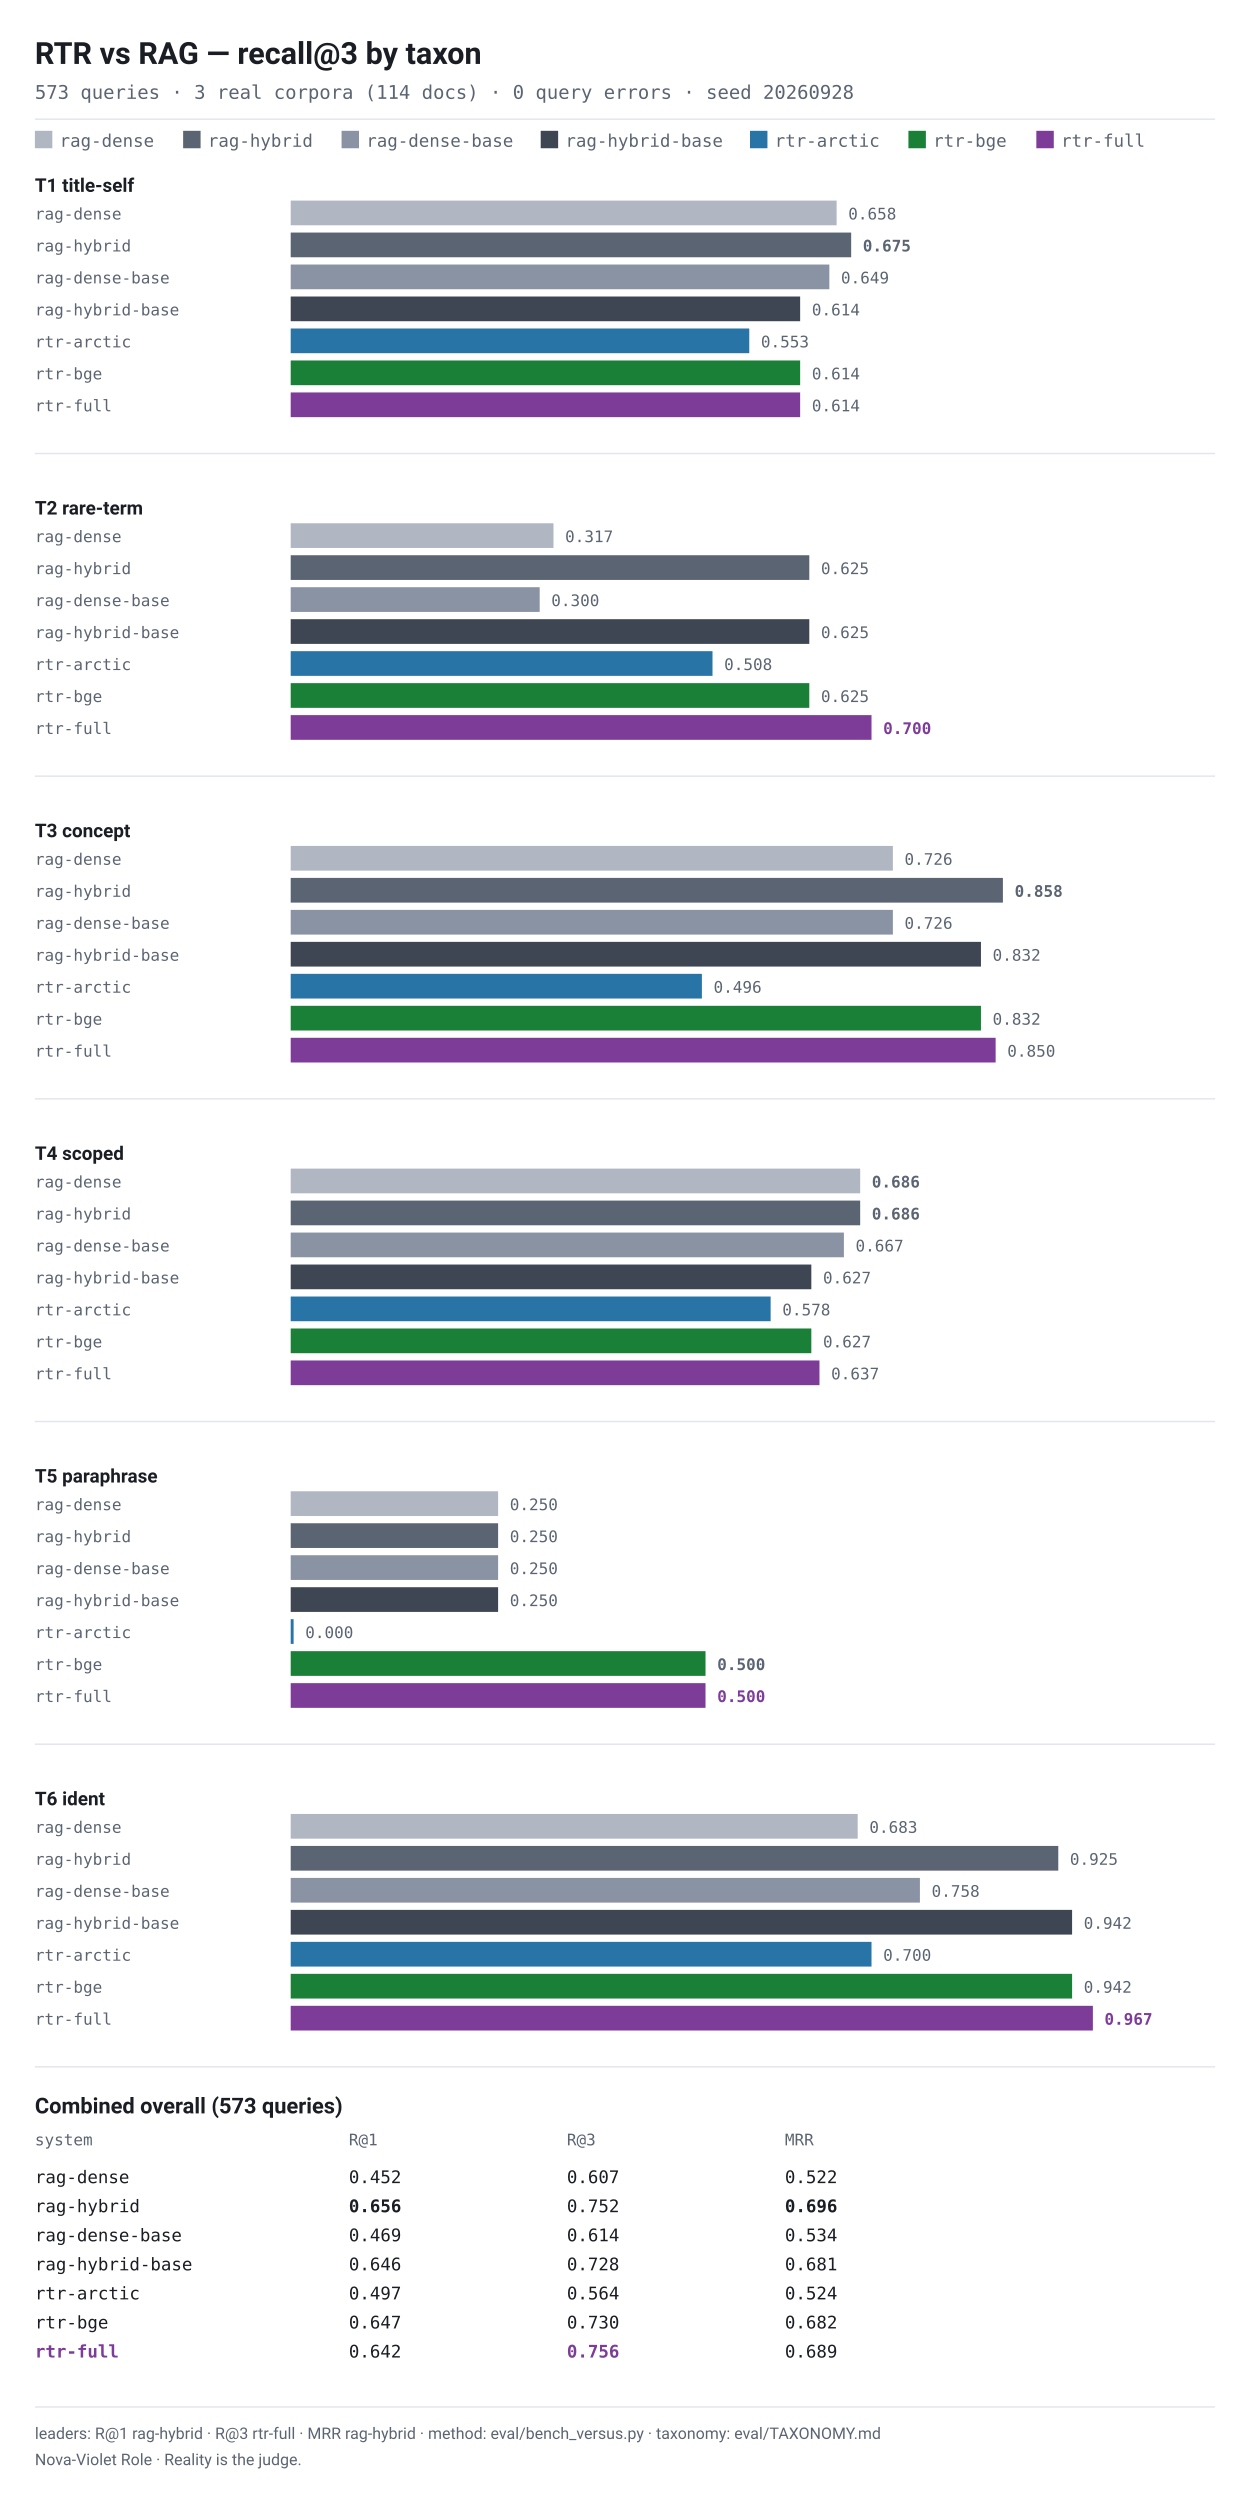
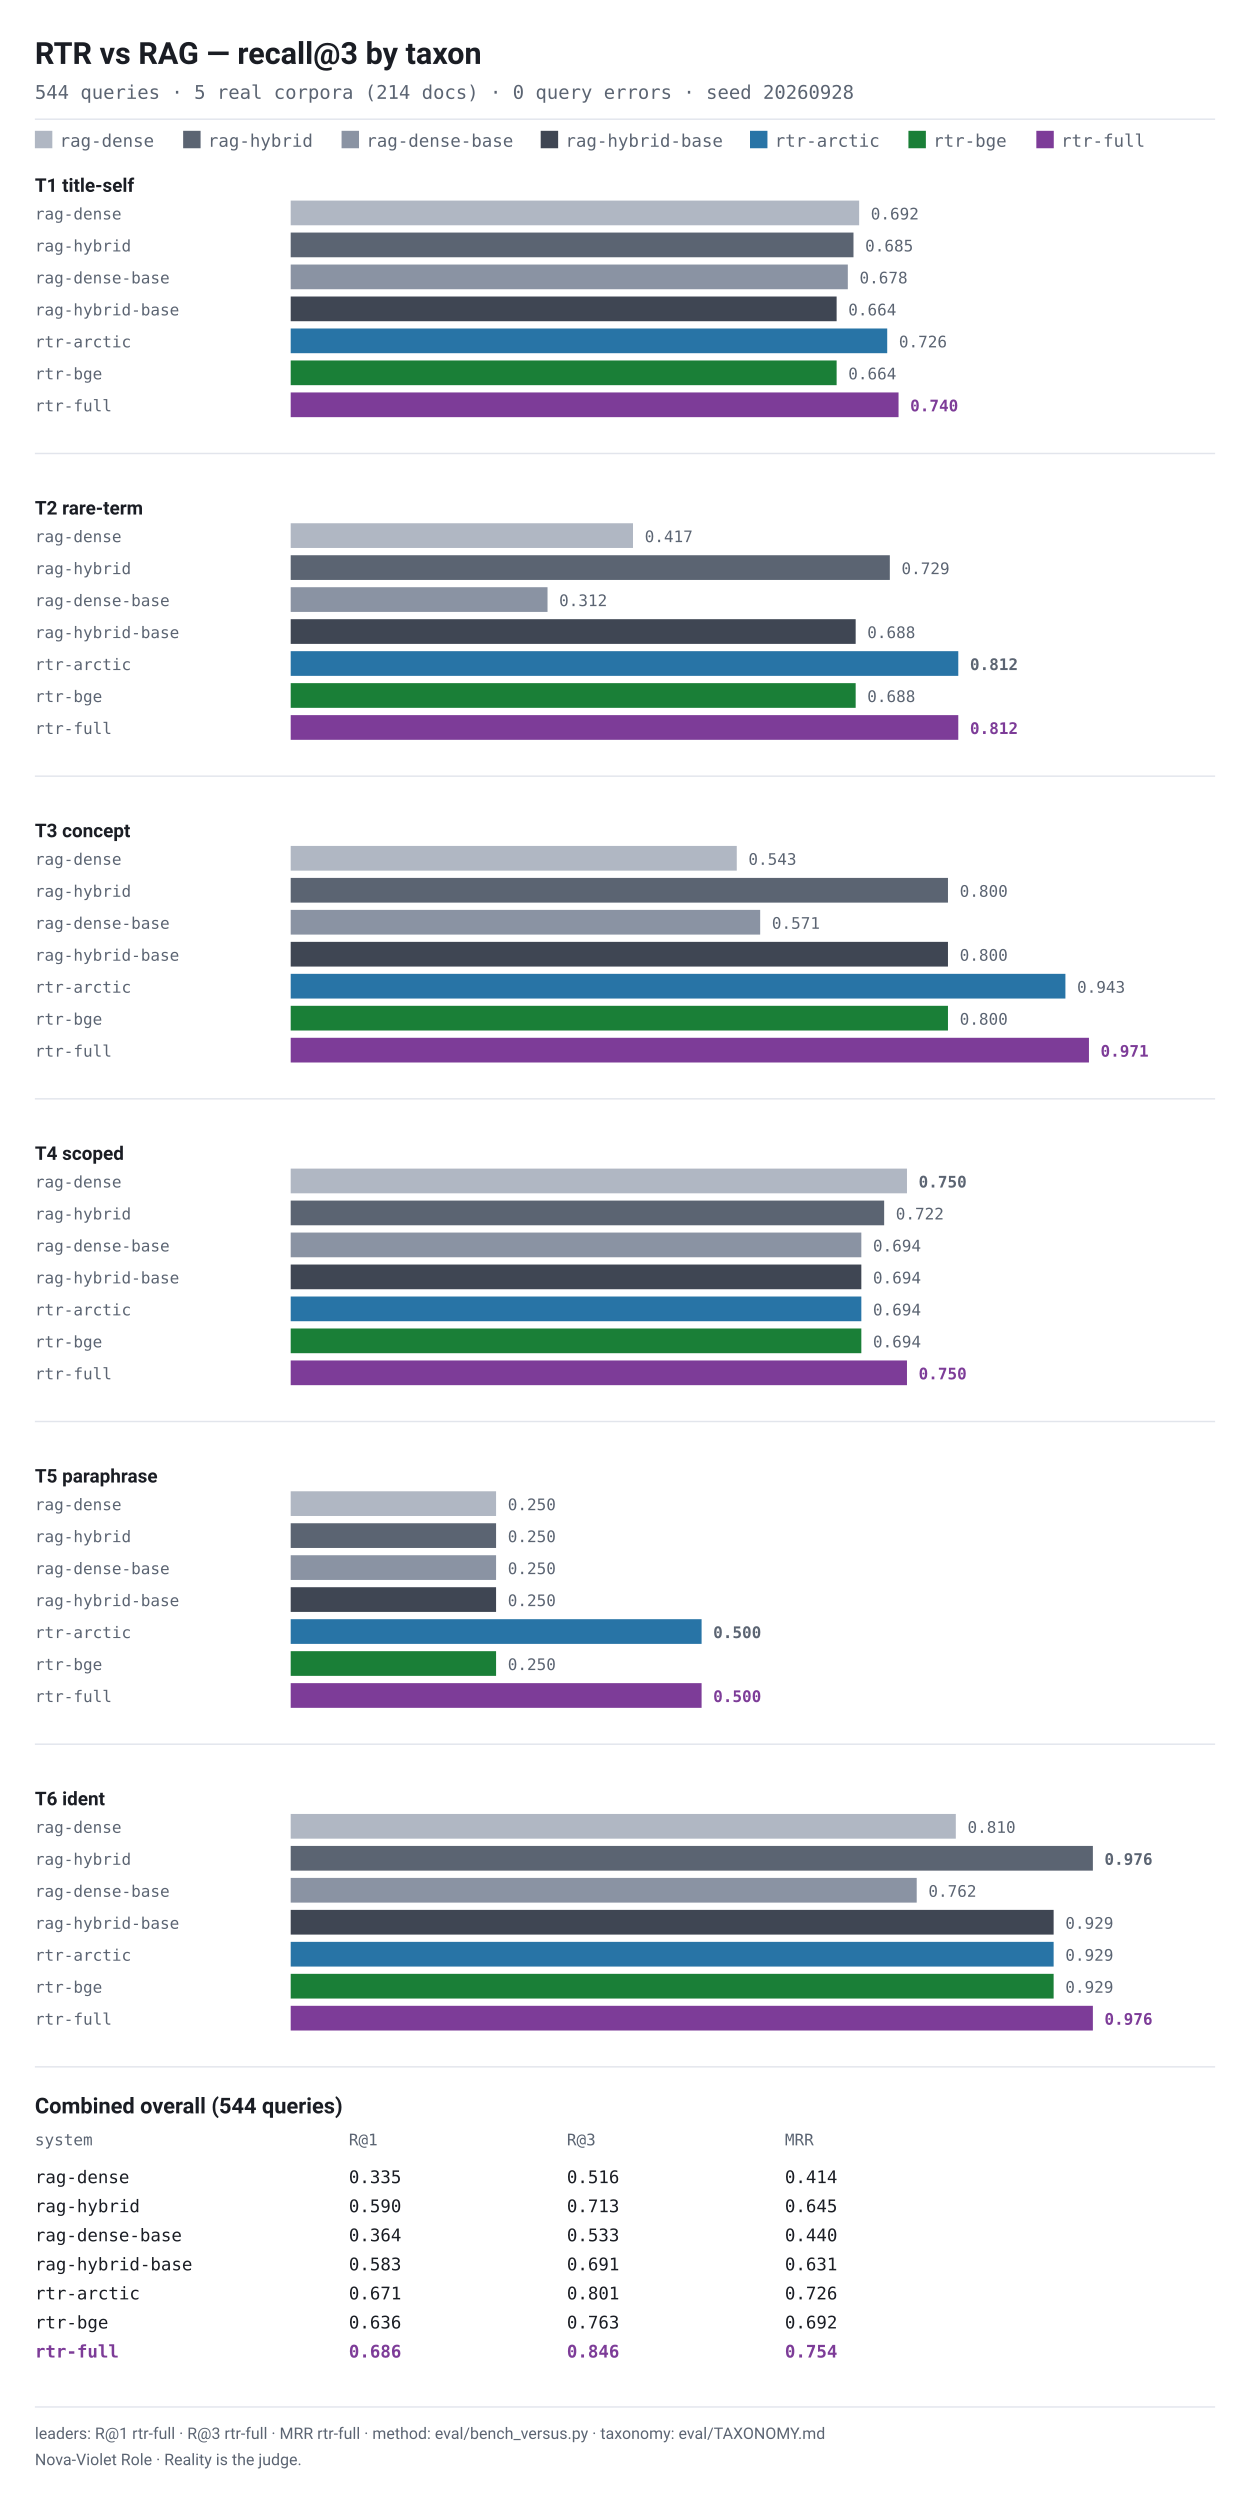
<svg xmlns="http://www.w3.org/2000/svg" width="860" height="1720" viewBox="0 0 860 1720" font-family="-apple-system,BlinkMacSystemFont,Segoe UI,Roboto,Helvetica,Arial,sans-serif">
  <rect width="860" height="1720" fill="#ffffff" />
  <text x="24" y="44" font-family="-apple-system,BlinkMacSystemFont,Segoe UI,Roboto,Helvetica,Arial,sans-serif" font-size="21" fill="#1a1d24" text-anchor="start" font-weight="bold">RTR vs RAG — recall@3 by taxon</text>
-   <text x="24" y="68" font-family="ui-monospace,SFMono-Regular,Menlo,Consolas,monospace" font-size="13" fill="#5b6472" text-anchor="start">573 queries · 3 real corpora (114 docs) · 0 query errors · seed 20260928</text>
+   <text x="24" y="68" font-family="ui-monospace,SFMono-Regular,Menlo,Consolas,monospace" font-size="13" fill="#5b6472" text-anchor="start">544 queries · 5 real corpora (214 docs) · 0 query errors · seed 20260928</text>
  <line x1="24" y1="82" x2="836" y2="82" stroke="#e2e5ec" />
  <rect x="24" y="90" width="12" height="12" fill="#b0b7c3" />
  <text x="41" y="101" font-family="ui-monospace,SFMono-Regular,Menlo,Consolas,monospace" font-size="12" fill="#5b6472" text-anchor="start">rag-dense</text>
  <rect x="126" y="90" width="12" height="12" fill="#5b6472" />
  <text x="143" y="101" font-family="ui-monospace,SFMono-Regular,Menlo,Consolas,monospace" font-size="12" fill="#5b6472" text-anchor="start">rag-hybrid</text>
  <rect x="235" y="90" width="12" height="12" fill="#8a93a3" />
  <text x="252" y="101" font-family="ui-monospace,SFMono-Regular,Menlo,Consolas,monospace" font-size="12" fill="#5b6472" text-anchor="start">rag-dense-base</text>
  <rect x="372" y="90" width="12" height="12" fill="#3f4653" />
  <text x="389" y="101" font-family="ui-monospace,SFMono-Regular,Menlo,Consolas,monospace" font-size="12" fill="#5b6472" text-anchor="start">rag-hybrid-base</text>
  <rect x="516" y="90" width="12" height="12" fill="#2874a6" />
  <text x="533" y="101" font-family="ui-monospace,SFMono-Regular,Menlo,Consolas,monospace" font-size="12" fill="#5b6472" text-anchor="start">rtr-arctic</text>
  <rect x="625" y="90" width="12" height="12" fill="#1a7f37" />
  <text x="642" y="101" font-family="ui-monospace,SFMono-Regular,Menlo,Consolas,monospace" font-size="12" fill="#5b6472" text-anchor="start">rtr-bge</text>
  <rect x="713" y="90" width="12" height="12" fill="#7d3c98" />
  <text x="730" y="101" font-family="ui-monospace,SFMono-Regular,Menlo,Consolas,monospace" font-size="12" fill="#5b6472" text-anchor="start">rtr-full</text>
  <text x="24" y="132" font-family="-apple-system,BlinkMacSystemFont,Segoe UI,Roboto,Helvetica,Arial,sans-serif" font-size="13" fill="#1a1d24" text-anchor="start" font-weight="bold">T1 title-self</text>
-   <rect x="200" y="138" width="375.6" height="17" fill="#b0b7c3" />
+   <rect x="200" y="138" width="391.1" height="17" fill="#b0b7c3" />
  <text x="24" y="151" font-family="ui-monospace,SFMono-Regular,Menlo,Consolas,monospace" font-size="11" fill="#5b6472" text-anchor="start">rag-dense</text>
-   <text x="583.58" y="151" font-family="ui-monospace,SFMono-Regular,Menlo,Consolas,monospace" font-size="11" fill="#5b6472" text-anchor="start">0.658</text>
-   <rect x="200" y="160" width="385.6" height="17" fill="#5b6472" />
+   <text x="599.072" y="151" font-family="ui-monospace,SFMono-Regular,Menlo,Consolas,monospace" font-size="11" fill="#5b6472" text-anchor="start">0.692</text>
+   <rect x="200" y="160" width="387.2" height="17" fill="#5b6472" />
  <text x="24" y="173" font-family="ui-monospace,SFMono-Regular,Menlo,Consolas,monospace" font-size="11" fill="#5b6472" text-anchor="start">rag-hybrid</text>
-   <text x="593.595" y="173" font-family="ui-monospace,SFMono-Regular,Menlo,Consolas,monospace" font-size="11" fill="#5b6472" text-anchor="start" font-weight="bold">0.675</text>
-   <rect x="200" y="182" width="370.6" height="17" fill="#8a93a3" />
+   <text x="595.2" y="173" font-family="ui-monospace,SFMono-Regular,Menlo,Consolas,monospace" font-size="11" fill="#5b6472" text-anchor="start">0.685</text>
+   <rect x="200" y="182" width="383.3" height="17" fill="#8a93a3" />
  <text x="24" y="195" font-family="ui-monospace,SFMono-Regular,Menlo,Consolas,monospace" font-size="11" fill="#5b6472" text-anchor="start">rag-dense-base</text>
-   <text x="578.572" y="195" font-family="ui-monospace,SFMono-Regular,Menlo,Consolas,monospace" font-size="11" fill="#5b6472" text-anchor="start">0.649</text>
-   <rect x="200" y="204" width="350.5" height="17" fill="#3f4653" />
+   <text x="591.328" y="195" font-family="ui-monospace,SFMono-Regular,Menlo,Consolas,monospace" font-size="11" fill="#5b6472" text-anchor="start">0.678</text>
+   <rect x="200" y="204" width="375.6" height="17" fill="#3f4653" />
  <text x="24" y="217" font-family="ui-monospace,SFMono-Regular,Menlo,Consolas,monospace" font-size="11" fill="#5b6472" text-anchor="start">rag-hybrid-base</text>
-   <text x="558.541" y="217" font-family="ui-monospace,SFMono-Regular,Menlo,Consolas,monospace" font-size="11" fill="#5b6472" text-anchor="start">0.614</text>
-   <rect x="200" y="226" width="315.5" height="17" fill="#2874a6" />
+   <text x="583.584" y="217" font-family="ui-monospace,SFMono-Regular,Menlo,Consolas,monospace" font-size="11" fill="#5b6472" text-anchor="start">0.664</text>
+   <rect x="200" y="226" width="410.4" height="17" fill="#2874a6" />
  <text x="24" y="239" font-family="ui-monospace,SFMono-Regular,Menlo,Consolas,monospace" font-size="11" fill="#5b6472" text-anchor="start">rtr-arctic</text>
-   <text x="523.487" y="239" font-family="ui-monospace,SFMono-Regular,Menlo,Consolas,monospace" font-size="11" fill="#5b6472" text-anchor="start">0.553</text>
-   <rect x="200" y="248" width="350.5" height="17" fill="#1a7f37" />
+   <text x="618.432" y="239" font-family="ui-monospace,SFMono-Regular,Menlo,Consolas,monospace" font-size="11" fill="#5b6472" text-anchor="start">0.726</text>
+   <rect x="200" y="248" width="375.6" height="17" fill="#1a7f37" />
  <text x="24" y="261" font-family="ui-monospace,SFMono-Regular,Menlo,Consolas,monospace" font-size="11" fill="#5b6472" text-anchor="start">rtr-bge</text>
-   <text x="558.541" y="261" font-family="ui-monospace,SFMono-Regular,Menlo,Consolas,monospace" font-size="11" fill="#5b6472" text-anchor="start">0.614</text>
-   <rect x="200" y="270" width="350.5" height="17" fill="#7d3c98" />
+   <text x="583.584" y="261" font-family="ui-monospace,SFMono-Regular,Menlo,Consolas,monospace" font-size="11" fill="#5b6472" text-anchor="start">0.664</text>
+   <rect x="200" y="270" width="418.2" height="17" fill="#7d3c98" />
  <text x="24" y="283" font-family="ui-monospace,SFMono-Regular,Menlo,Consolas,monospace" font-size="11" fill="#5b6472" text-anchor="start">rtr-full</text>
-   <text x="558.541" y="283" font-family="ui-monospace,SFMono-Regular,Menlo,Consolas,monospace" font-size="11" fill="#5b6472" text-anchor="start">0.614</text>
+   <text x="626.176" y="283" font-family="ui-monospace,SFMono-Regular,Menlo,Consolas,monospace" font-size="11" fill="#7d3c98" text-anchor="start" font-weight="bold">0.740</text>
  <line x1="24" y1="312" x2="836" y2="312" stroke="#e2e5ec" />
  <text x="24" y="354" font-family="-apple-system,BlinkMacSystemFont,Segoe UI,Roboto,Helvetica,Arial,sans-serif" font-size="13" fill="#1a1d24" text-anchor="start" font-weight="bold">T2 rare-term</text>
-   <rect x="200" y="360" width="180.8" height="17" fill="#b0b7c3" />
+   <rect x="200" y="360" width="235.5" height="17" fill="#b0b7c3" />
  <text x="24" y="373" font-family="ui-monospace,SFMono-Regular,Menlo,Consolas,monospace" font-size="11" fill="#5b6472" text-anchor="start">rag-dense</text>
-   <text x="388.779" y="373" font-family="ui-monospace,SFMono-Regular,Menlo,Consolas,monospace" font-size="11" fill="#5b6472" text-anchor="start">0.317</text>
-   <rect x="200" y="382" width="356.8" height="17" fill="#5b6472" />
+   <text x="443.547" y="373" font-family="ui-monospace,SFMono-Regular,Menlo,Consolas,monospace" font-size="11" fill="#5b6472" text-anchor="start">0.417</text>
+   <rect x="200" y="382" width="412.2" height="17" fill="#5b6472" />
  <text x="24" y="395" font-family="ui-monospace,SFMono-Regular,Menlo,Consolas,monospace" font-size="11" fill="#5b6472" text-anchor="start">rag-hybrid</text>
-   <text x="564.801" y="395" font-family="ui-monospace,SFMono-Regular,Menlo,Consolas,monospace" font-size="11" fill="#5b6472" text-anchor="start">0.625</text>
-   <rect x="200" y="404" width="171.3" height="17" fill="#8a93a3" />
+   <text x="620.206" y="395" font-family="ui-monospace,SFMono-Regular,Menlo,Consolas,monospace" font-size="11" fill="#5b6472" text-anchor="start">0.729</text>
+   <rect x="200" y="404" width="176.7" height="17" fill="#8a93a3" />
  <text x="24" y="417" font-family="ui-monospace,SFMono-Regular,Menlo,Consolas,monospace" font-size="11" fill="#5b6472" text-anchor="start">rag-dense-base</text>
-   <text x="379.264" y="417" font-family="ui-monospace,SFMono-Regular,Menlo,Consolas,monospace" font-size="11" fill="#5b6472" text-anchor="start">0.300</text>
-   <rect x="200" y="426" width="356.8" height="17" fill="#3f4653" />
+   <text x="384.66" y="417" font-family="ui-monospace,SFMono-Regular,Menlo,Consolas,monospace" font-size="11" fill="#5b6472" text-anchor="start">0.312</text>
+   <rect x="200" y="426" width="388.7" height="17" fill="#3f4653" />
  <text x="24" y="439" font-family="ui-monospace,SFMono-Regular,Menlo,Consolas,monospace" font-size="11" fill="#5b6472" text-anchor="start">rag-hybrid-base</text>
-   <text x="564.801" y="439" font-family="ui-monospace,SFMono-Regular,Menlo,Consolas,monospace" font-size="11" fill="#5b6472" text-anchor="start">0.625</text>
-   <rect x="200" y="448" width="290.2" height="17" fill="#2874a6" />
+   <text x="596.652" y="439" font-family="ui-monospace,SFMono-Regular,Menlo,Consolas,monospace" font-size="11" fill="#5b6472" text-anchor="start">0.688</text>
+   <rect x="200" y="448" width="459.3" height="17" fill="#2874a6" />
  <text x="24" y="461" font-family="ui-monospace,SFMono-Regular,Menlo,Consolas,monospace" font-size="11" fill="#5b6472" text-anchor="start">rtr-arctic</text>
-   <text x="498.198" y="461" font-family="ui-monospace,SFMono-Regular,Menlo,Consolas,monospace" font-size="11" fill="#5b6472" text-anchor="start">0.508</text>
-   <rect x="200" y="470" width="356.8" height="17" fill="#1a7f37" />
+   <text x="667.316" y="461" font-family="ui-monospace,SFMono-Regular,Menlo,Consolas,monospace" font-size="11" fill="#5b6472" text-anchor="start" font-weight="bold">0.812</text>
+   <rect x="200" y="470" width="388.7" height="17" fill="#1a7f37" />
  <text x="24" y="483" font-family="ui-monospace,SFMono-Regular,Menlo,Consolas,monospace" font-size="11" fill="#5b6472" text-anchor="start">rtr-bge</text>
-   <text x="564.801" y="483" font-family="ui-monospace,SFMono-Regular,Menlo,Consolas,monospace" font-size="11" fill="#5b6472" text-anchor="start">0.625</text>
-   <rect x="200" y="492" width="399.6" height="17" fill="#7d3c98" />
+   <text x="596.652" y="483" font-family="ui-monospace,SFMono-Regular,Menlo,Consolas,monospace" font-size="11" fill="#5b6472" text-anchor="start">0.688</text>
+   <rect x="200" y="492" width="459.3" height="17" fill="#7d3c98" />
  <text x="24" y="505" font-family="ui-monospace,SFMono-Regular,Menlo,Consolas,monospace" font-size="11" fill="#5b6472" text-anchor="start">rtr-full</text>
-   <text x="607.617" y="505" font-family="ui-monospace,SFMono-Regular,Menlo,Consolas,monospace" font-size="11" fill="#7d3c98" text-anchor="start" font-weight="bold">0.700</text>
+   <text x="667.316" y="505" font-family="ui-monospace,SFMono-Regular,Menlo,Consolas,monospace" font-size="11" fill="#7d3c98" text-anchor="start" font-weight="bold">0.812</text>
  <line x1="24" y1="534" x2="836" y2="534" stroke="#e2e5ec" />
  <text x="24" y="576" font-family="-apple-system,BlinkMacSystemFont,Segoe UI,Roboto,Helvetica,Arial,sans-serif" font-size="13" fill="#1a1d24" text-anchor="start" font-weight="bold">T3 concept</text>
-   <rect x="200" y="582" width="414.3" height="17" fill="#b0b7c3" />
+   <rect x="200" y="582" width="306.9" height="17" fill="#b0b7c3" />
  <text x="24" y="595" font-family="ui-monospace,SFMono-Regular,Menlo,Consolas,monospace" font-size="11" fill="#5b6472" text-anchor="start">rag-dense</text>
-   <text x="622.268" y="595" font-family="ui-monospace,SFMono-Regular,Menlo,Consolas,monospace" font-size="11" fill="#5b6472" text-anchor="start">0.726</text>
-   <rect x="200" y="604" width="490.0" height="17" fill="#5b6472" />
+   <text x="514.883" y="595" font-family="ui-monospace,SFMono-Regular,Menlo,Consolas,monospace" font-size="11" fill="#5b6472" text-anchor="start">0.543</text>
+   <rect x="200" y="604" width="452.2" height="17" fill="#5b6472" />
  <text x="24" y="617" font-family="ui-monospace,SFMono-Regular,Menlo,Consolas,monospace" font-size="11" fill="#5b6472" text-anchor="start">rag-hybrid</text>
-   <text x="698.048" y="617" font-family="ui-monospace,SFMono-Regular,Menlo,Consolas,monospace" font-size="11" fill="#5b6472" text-anchor="start" font-weight="bold">0.858</text>
-   <rect x="200" y="626" width="414.3" height="17" fill="#8a93a3" />
+   <text x="660.249" y="617" font-family="ui-monospace,SFMono-Regular,Menlo,Consolas,monospace" font-size="11" fill="#5b6472" text-anchor="start">0.800</text>
+   <rect x="200" y="626" width="323.0" height="17" fill="#8a93a3" />
  <text x="24" y="639" font-family="ui-monospace,SFMono-Regular,Menlo,Consolas,monospace" font-size="11" fill="#5b6472" text-anchor="start">rag-dense-base</text>
-   <text x="622.268" y="639" font-family="ui-monospace,SFMono-Regular,Menlo,Consolas,monospace" font-size="11" fill="#5b6472" text-anchor="start">0.726</text>
-   <rect x="200" y="648" width="474.9" height="17" fill="#3f4653" />
+   <text x="531.035" y="639" font-family="ui-monospace,SFMono-Regular,Menlo,Consolas,monospace" font-size="11" fill="#5b6472" text-anchor="start">0.571</text>
+   <rect x="200" y="648" width="452.2" height="17" fill="#3f4653" />
  <text x="24" y="661" font-family="ui-monospace,SFMono-Regular,Menlo,Consolas,monospace" font-size="11" fill="#5b6472" text-anchor="start">rag-hybrid-base</text>
-   <text x="682.892" y="661" font-family="ui-monospace,SFMono-Regular,Menlo,Consolas,monospace" font-size="11" fill="#5b6472" text-anchor="start">0.832</text>
-   <rect x="200" y="670" width="282.9" height="17" fill="#2874a6" />
+   <text x="660.249" y="661" font-family="ui-monospace,SFMono-Regular,Menlo,Consolas,monospace" font-size="11" fill="#5b6472" text-anchor="start">0.800</text>
+   <rect x="200" y="670" width="533.0" height="17" fill="#2874a6" />
  <text x="24" y="683" font-family="ui-monospace,SFMono-Regular,Menlo,Consolas,monospace" font-size="11" fill="#5b6472" text-anchor="start">rtr-arctic</text>
-   <text x="490.915" y="683" font-family="ui-monospace,SFMono-Regular,Menlo,Consolas,monospace" font-size="11" fill="#5b6472" text-anchor="start">0.496</text>
-   <rect x="200" y="692" width="474.9" height="17" fill="#1a7f37" />
+   <text x="741.008" y="683" font-family="ui-monospace,SFMono-Regular,Menlo,Consolas,monospace" font-size="11" fill="#5b6472" text-anchor="start">0.943</text>
+   <rect x="200" y="692" width="452.2" height="17" fill="#1a7f37" />
  <text x="24" y="705" font-family="ui-monospace,SFMono-Regular,Menlo,Consolas,monospace" font-size="11" fill="#5b6472" text-anchor="start">rtr-bge</text>
-   <text x="682.892" y="705" font-family="ui-monospace,SFMono-Regular,Menlo,Consolas,monospace" font-size="11" fill="#5b6472" text-anchor="start">0.832</text>
-   <rect x="200" y="714" width="485.0" height="17" fill="#7d3c98" />
+   <text x="660.249" y="705" font-family="ui-monospace,SFMono-Regular,Menlo,Consolas,monospace" font-size="11" fill="#5b6472" text-anchor="start">0.800</text>
+   <rect x="200" y="714" width="549.2" height="17" fill="#7d3c98" />
  <text x="24" y="727" font-family="ui-monospace,SFMono-Regular,Menlo,Consolas,monospace" font-size="11" fill="#5b6472" text-anchor="start">rtr-full</text>
-   <text x="692.996" y="727" font-family="ui-monospace,SFMono-Regular,Menlo,Consolas,monospace" font-size="11" fill="#5b6472" text-anchor="start">0.850</text>
+   <text x="757.16" y="727" font-family="ui-monospace,SFMono-Regular,Menlo,Consolas,monospace" font-size="11" fill="#7d3c98" text-anchor="start" font-weight="bold">0.971</text>
  <line x1="24" y1="756" x2="836" y2="756" stroke="#e2e5ec" />
  <text x="24" y="798" font-family="-apple-system,BlinkMacSystemFont,Segoe UI,Roboto,Helvetica,Arial,sans-serif" font-size="13" fill="#1a1d24" text-anchor="start" font-weight="bold">T4 scoped</text>
-   <rect x="200" y="804" width="391.8" height="17" fill="#b0b7c3" />
+   <rect x="200" y="804" width="424.0" height="17" fill="#b0b7c3" />
  <text x="24" y="817" font-family="ui-monospace,SFMono-Regular,Menlo,Consolas,monospace" font-size="11" fill="#5b6472" text-anchor="start">rag-dense</text>
-   <text x="599.781" y="817" font-family="ui-monospace,SFMono-Regular,Menlo,Consolas,monospace" font-size="11" fill="#5b6472" text-anchor="start" font-weight="bold">0.686</text>
-   <rect x="200" y="826" width="391.8" height="17" fill="#5b6472" />
+   <text x="631.984" y="817" font-family="ui-monospace,SFMono-Regular,Menlo,Consolas,monospace" font-size="11" fill="#5b6472" text-anchor="start" font-weight="bold">0.750</text>
+   <rect x="200" y="826" width="408.3" height="17" fill="#5b6472" />
  <text x="24" y="839" font-family="ui-monospace,SFMono-Regular,Menlo,Consolas,monospace" font-size="11" fill="#5b6472" text-anchor="start">rag-hybrid</text>
-   <text x="599.781" y="839" font-family="ui-monospace,SFMono-Regular,Menlo,Consolas,monospace" font-size="11" fill="#5b6472" text-anchor="start" font-weight="bold">0.686</text>
-   <rect x="200" y="848" width="380.6" height="17" fill="#8a93a3" />
+   <text x="616.281" y="839" font-family="ui-monospace,SFMono-Regular,Menlo,Consolas,monospace" font-size="11" fill="#5b6472" text-anchor="start">0.722</text>
+   <rect x="200" y="848" width="392.6" height="17" fill="#8a93a3" />
  <text x="24" y="861" font-family="ui-monospace,SFMono-Regular,Menlo,Consolas,monospace" font-size="11" fill="#5b6472" text-anchor="start">rag-dense-base</text>
-   <text x="588.587" y="861" font-family="ui-monospace,SFMono-Regular,Menlo,Consolas,monospace" font-size="11" fill="#5b6472" text-anchor="start">0.667</text>
-   <rect x="200" y="870" width="358.2" height="17" fill="#3f4653" />
+   <text x="600.578" y="861" font-family="ui-monospace,SFMono-Regular,Menlo,Consolas,monospace" font-size="11" fill="#5b6472" text-anchor="start">0.694</text>
+   <rect x="200" y="870" width="392.6" height="17" fill="#3f4653" />
  <text x="24" y="883" font-family="ui-monospace,SFMono-Regular,Menlo,Consolas,monospace" font-size="11" fill="#5b6472" text-anchor="start">rag-hybrid-base</text>
-   <text x="566.2" y="883" font-family="ui-monospace,SFMono-Regular,Menlo,Consolas,monospace" font-size="11" fill="#5b6472" text-anchor="start">0.627</text>
-   <rect x="200" y="892" width="330.2" height="17" fill="#2874a6" />
+   <text x="600.578" y="883" font-family="ui-monospace,SFMono-Regular,Menlo,Consolas,monospace" font-size="11" fill="#5b6472" text-anchor="start">0.694</text>
+   <rect x="200" y="892" width="392.6" height="17" fill="#2874a6" />
  <text x="24" y="905" font-family="ui-monospace,SFMono-Regular,Menlo,Consolas,monospace" font-size="11" fill="#5b6472" text-anchor="start">rtr-arctic</text>
-   <text x="538.216" y="905" font-family="ui-monospace,SFMono-Regular,Menlo,Consolas,monospace" font-size="11" fill="#5b6472" text-anchor="start">0.578</text>
-   <rect x="200" y="914" width="358.2" height="17" fill="#1a7f37" />
+   <text x="600.578" y="905" font-family="ui-monospace,SFMono-Regular,Menlo,Consolas,monospace" font-size="11" fill="#5b6472" text-anchor="start">0.694</text>
+   <rect x="200" y="914" width="392.6" height="17" fill="#1a7f37" />
  <text x="24" y="927" font-family="ui-monospace,SFMono-Regular,Menlo,Consolas,monospace" font-size="11" fill="#5b6472" text-anchor="start">rtr-bge</text>
-   <text x="566.2" y="927" font-family="ui-monospace,SFMono-Regular,Menlo,Consolas,monospace" font-size="11" fill="#5b6472" text-anchor="start">0.627</text>
-   <rect x="200" y="936" width="363.8" height="17" fill="#7d3c98" />
+   <text x="600.578" y="927" font-family="ui-monospace,SFMono-Regular,Menlo,Consolas,monospace" font-size="11" fill="#5b6472" text-anchor="start">0.694</text>
+   <rect x="200" y="936" width="424.0" height="17" fill="#7d3c98" />
  <text x="24" y="949" font-family="ui-monospace,SFMono-Regular,Menlo,Consolas,monospace" font-size="11" fill="#5b6472" text-anchor="start">rtr-full</text>
-   <text x="571.797" y="949" font-family="ui-monospace,SFMono-Regular,Menlo,Consolas,monospace" font-size="11" fill="#5b6472" text-anchor="start">0.637</text>
+   <text x="631.984" y="949" font-family="ui-monospace,SFMono-Regular,Menlo,Consolas,monospace" font-size="11" fill="#7d3c98" text-anchor="start" font-weight="bold">0.750</text>
  <line x1="24" y1="978" x2="836" y2="978" stroke="#e2e5ec" />
  <text x="24" y="1020" font-family="-apple-system,BlinkMacSystemFont,Segoe UI,Roboto,Helvetica,Arial,sans-serif" font-size="13" fill="#1a1d24" text-anchor="start" font-weight="bold">T5 paraphrase</text>
-   <rect x="200" y="1026" width="142.7" height="17" fill="#b0b7c3" />
+   <rect x="200" y="1026" width="141.3" height="17" fill="#b0b7c3" />
  <text x="24" y="1039" font-family="ui-monospace,SFMono-Regular,Menlo,Consolas,monospace" font-size="11" fill="#5b6472" text-anchor="start">rag-dense</text>
-   <text x="350.72" y="1039" font-family="ui-monospace,SFMono-Regular,Menlo,Consolas,monospace" font-size="11" fill="#5b6472" text-anchor="start">0.250</text>
-   <rect x="200" y="1048" width="142.7" height="17" fill="#5b6472" />
+   <text x="349.328" y="1039" font-family="ui-monospace,SFMono-Regular,Menlo,Consolas,monospace" font-size="11" fill="#5b6472" text-anchor="start">0.250</text>
+   <rect x="200" y="1048" width="141.3" height="17" fill="#5b6472" />
  <text x="24" y="1061" font-family="ui-monospace,SFMono-Regular,Menlo,Consolas,monospace" font-size="11" fill="#5b6472" text-anchor="start">rag-hybrid</text>
-   <text x="350.72" y="1061" font-family="ui-monospace,SFMono-Regular,Menlo,Consolas,monospace" font-size="11" fill="#5b6472" text-anchor="start">0.250</text>
-   <rect x="200" y="1070" width="142.7" height="17" fill="#8a93a3" />
+   <text x="349.328" y="1061" font-family="ui-monospace,SFMono-Regular,Menlo,Consolas,monospace" font-size="11" fill="#5b6472" text-anchor="start">0.250</text>
+   <rect x="200" y="1070" width="141.3" height="17" fill="#8a93a3" />
  <text x="24" y="1083" font-family="ui-monospace,SFMono-Regular,Menlo,Consolas,monospace" font-size="11" fill="#5b6472" text-anchor="start">rag-dense-base</text>
-   <text x="350.72" y="1083" font-family="ui-monospace,SFMono-Regular,Menlo,Consolas,monospace" font-size="11" fill="#5b6472" text-anchor="start">0.250</text>
-   <rect x="200" y="1092" width="142.7" height="17" fill="#3f4653" />
+   <text x="349.328" y="1083" font-family="ui-monospace,SFMono-Regular,Menlo,Consolas,monospace" font-size="11" fill="#5b6472" text-anchor="start">0.250</text>
+   <rect x="200" y="1092" width="141.3" height="17" fill="#3f4653" />
  <text x="24" y="1105" font-family="ui-monospace,SFMono-Regular,Menlo,Consolas,monospace" font-size="11" fill="#5b6472" text-anchor="start">rag-hybrid-base</text>
-   <text x="350.72" y="1105" font-family="ui-monospace,SFMono-Regular,Menlo,Consolas,monospace" font-size="11" fill="#5b6472" text-anchor="start">0.250</text>
-   <rect x="200" y="1114" width="2.0" height="17" fill="#2874a6" />
+   <text x="349.328" y="1105" font-family="ui-monospace,SFMono-Regular,Menlo,Consolas,monospace" font-size="11" fill="#5b6472" text-anchor="start">0.250</text>
+   <rect x="200" y="1114" width="282.7" height="17" fill="#2874a6" />
  <text x="24" y="1127" font-family="ui-monospace,SFMono-Regular,Menlo,Consolas,monospace" font-size="11" fill="#5b6472" text-anchor="start">rtr-arctic</text>
-   <text x="210" y="1127" font-family="ui-monospace,SFMono-Regular,Menlo,Consolas,monospace" font-size="11" fill="#5b6472" text-anchor="start">0.000</text>
-   <rect x="200" y="1136" width="285.4" height="17" fill="#1a7f37" />
+   <text x="490.656" y="1127" font-family="ui-monospace,SFMono-Regular,Menlo,Consolas,monospace" font-size="11" fill="#5b6472" text-anchor="start" font-weight="bold">0.500</text>
+   <rect x="200" y="1136" width="141.3" height="17" fill="#1a7f37" />
  <text x="24" y="1149" font-family="ui-monospace,SFMono-Regular,Menlo,Consolas,monospace" font-size="11" fill="#5b6472" text-anchor="start">rtr-bge</text>
-   <text x="493.441" y="1149" font-family="ui-monospace,SFMono-Regular,Menlo,Consolas,monospace" font-size="11" fill="#5b6472" text-anchor="start" font-weight="bold">0.500</text>
-   <rect x="200" y="1158" width="285.4" height="17" fill="#7d3c98" />
+   <text x="349.328" y="1149" font-family="ui-monospace,SFMono-Regular,Menlo,Consolas,monospace" font-size="11" fill="#5b6472" text-anchor="start">0.250</text>
+   <rect x="200" y="1158" width="282.7" height="17" fill="#7d3c98" />
  <text x="24" y="1171" font-family="ui-monospace,SFMono-Regular,Menlo,Consolas,monospace" font-size="11" fill="#5b6472" text-anchor="start">rtr-full</text>
-   <text x="493.441" y="1171" font-family="ui-monospace,SFMono-Regular,Menlo,Consolas,monospace" font-size="11" fill="#7d3c98" text-anchor="start" font-weight="bold">0.500</text>
+   <text x="490.656" y="1171" font-family="ui-monospace,SFMono-Regular,Menlo,Consolas,monospace" font-size="11" fill="#7d3c98" text-anchor="start" font-weight="bold">0.500</text>
  <line x1="24" y1="1200" x2="836" y2="1200" stroke="#e2e5ec" />
  <text x="24" y="1242" font-family="-apple-system,BlinkMacSystemFont,Segoe UI,Roboto,Helvetica,Arial,sans-serif" font-size="13" fill="#1a1d24" text-anchor="start" font-weight="bold">T6 ident</text>
-   <rect x="200" y="1248" width="390.1" height="17" fill="#b0b7c3" />
+   <rect x="200" y="1248" width="457.6" height="17" fill="#b0b7c3" />
  <text x="24" y="1261" font-family="ui-monospace,SFMono-Regular,Menlo,Consolas,monospace" font-size="11" fill="#5b6472" text-anchor="start">rag-dense</text>
-   <text x="598.102" y="1261" font-family="ui-monospace,SFMono-Regular,Menlo,Consolas,monospace" font-size="11" fill="#5b6472" text-anchor="start">0.683</text>
-   <rect x="200" y="1270" width="528.1" height="17" fill="#5b6472" />
+   <text x="665.633" y="1261" font-family="ui-monospace,SFMono-Regular,Menlo,Consolas,monospace" font-size="11" fill="#5b6472" text-anchor="start">0.810</text>
+   <rect x="200" y="1270" width="551.9" height="17" fill="#5b6472" />
  <text x="24" y="1283" font-family="ui-monospace,SFMono-Regular,Menlo,Consolas,monospace" font-size="11" fill="#5b6472" text-anchor="start">rag-hybrid</text>
-   <text x="736.065" y="1283" font-family="ui-monospace,SFMono-Regular,Menlo,Consolas,monospace" font-size="11" fill="#5b6472" text-anchor="start">0.925</text>
-   <rect x="200" y="1292" width="432.9" height="17" fill="#8a93a3" />
+   <text x="759.852" y="1283" font-family="ui-monospace,SFMono-Regular,Menlo,Consolas,monospace" font-size="11" fill="#5b6472" text-anchor="start" font-weight="bold">0.976</text>
+   <rect x="200" y="1292" width="430.7" height="17" fill="#8a93a3" />
  <text x="24" y="1305" font-family="ui-monospace,SFMono-Regular,Menlo,Consolas,monospace" font-size="11" fill="#5b6472" text-anchor="start">rag-dense-base</text>
-   <text x="640.918" y="1305" font-family="ui-monospace,SFMono-Regular,Menlo,Consolas,monospace" font-size="11" fill="#5b6472" text-anchor="start">0.758</text>
-   <rect x="200" y="1314" width="537.6" height="17" fill="#3f4653" />
+   <text x="638.714" y="1305" font-family="ui-monospace,SFMono-Regular,Menlo,Consolas,monospace" font-size="11" fill="#5b6472" text-anchor="start">0.762</text>
+   <rect x="200" y="1314" width="524.9" height="17" fill="#3f4653" />
  <text x="24" y="1327" font-family="ui-monospace,SFMono-Regular,Menlo,Consolas,monospace" font-size="11" fill="#5b6472" text-anchor="start">rag-hybrid-base</text>
-   <text x="745.58" y="1327" font-family="ui-monospace,SFMono-Regular,Menlo,Consolas,monospace" font-size="11" fill="#5b6472" text-anchor="start">0.942</text>
-   <rect x="200" y="1336" width="399.6" height="17" fill="#2874a6" />
+   <text x="732.932" y="1327" font-family="ui-monospace,SFMono-Regular,Menlo,Consolas,monospace" font-size="11" fill="#5b6472" text-anchor="start">0.929</text>
+   <rect x="200" y="1336" width="524.9" height="17" fill="#2874a6" />
  <text x="24" y="1349" font-family="ui-monospace,SFMono-Regular,Menlo,Consolas,monospace" font-size="11" fill="#5b6472" text-anchor="start">rtr-arctic</text>
-   <text x="607.617" y="1349" font-family="ui-monospace,SFMono-Regular,Menlo,Consolas,monospace" font-size="11" fill="#5b6472" text-anchor="start">0.700</text>
-   <rect x="200" y="1358" width="537.6" height="17" fill="#1a7f37" />
+   <text x="732.932" y="1349" font-family="ui-monospace,SFMono-Regular,Menlo,Consolas,monospace" font-size="11" fill="#5b6472" text-anchor="start">0.929</text>
+   <rect x="200" y="1358" width="524.9" height="17" fill="#1a7f37" />
  <text x="24" y="1371" font-family="ui-monospace,SFMono-Regular,Menlo,Consolas,monospace" font-size="11" fill="#5b6472" text-anchor="start">rtr-bge</text>
-   <text x="745.58" y="1371" font-family="ui-monospace,SFMono-Regular,Menlo,Consolas,monospace" font-size="11" fill="#5b6472" text-anchor="start">0.942</text>
+   <text x="732.932" y="1371" font-family="ui-monospace,SFMono-Regular,Menlo,Consolas,monospace" font-size="11" fill="#5b6472" text-anchor="start">0.929</text>
  <rect x="200" y="1380" width="551.9" height="17" fill="#7d3c98" />
  <text x="24" y="1393" font-family="ui-monospace,SFMono-Regular,Menlo,Consolas,monospace" font-size="11" fill="#5b6472" text-anchor="start">rtr-full</text>
-   <text x="759.852" y="1393" font-family="ui-monospace,SFMono-Regular,Menlo,Consolas,monospace" font-size="11" fill="#7d3c98" text-anchor="start" font-weight="bold">0.967</text>
+   <text x="759.852" y="1393" font-family="ui-monospace,SFMono-Regular,Menlo,Consolas,monospace" font-size="11" fill="#7d3c98" text-anchor="start" font-weight="bold">0.976</text>
  <line x1="24" y1="1422" x2="836" y2="1422" stroke="#e2e5ec" />
-   <text x="24" y="1454" font-family="-apple-system,BlinkMacSystemFont,Segoe UI,Roboto,Helvetica,Arial,sans-serif" font-size="15" fill="#1a1d24" text-anchor="start" font-weight="bold">Combined overall (573 queries)</text>
+   <text x="24" y="1454" font-family="-apple-system,BlinkMacSystemFont,Segoe UI,Roboto,Helvetica,Arial,sans-serif" font-size="15" fill="#1a1d24" text-anchor="start" font-weight="bold">Combined overall (544 queries)</text>
  <text x="24" y="1476" font-family="ui-monospace,SFMono-Regular,Menlo,Consolas,monospace" font-size="11" fill="#5b6472" text-anchor="start">system</text>
  <text x="240" y="1476" font-family="ui-monospace,SFMono-Regular,Menlo,Consolas,monospace" font-size="11" fill="#5b6472" text-anchor="start">R@1</text>
  <text x="390" y="1476" font-family="ui-monospace,SFMono-Regular,Menlo,Consolas,monospace" font-size="11" fill="#5b6472" text-anchor="start">R@3</text>
  <text x="540" y="1476" font-family="ui-monospace,SFMono-Regular,Menlo,Consolas,monospace" font-size="11" fill="#5b6472" text-anchor="start">MRR</text>
  <text x="24" y="1502" font-family="ui-monospace,SFMono-Regular,Menlo,Consolas,monospace" font-size="12" fill="#1a1d24" text-anchor="start">rag-dense</text>
-   <text x="240" y="1502" font-family="ui-monospace,SFMono-Regular,Menlo,Consolas,monospace" font-size="12" fill="#1a1d24" text-anchor="start">0.452</text>
-   <text x="390" y="1502" font-family="ui-monospace,SFMono-Regular,Menlo,Consolas,monospace" font-size="12" fill="#1a1d24" text-anchor="start">0.607</text>
-   <text x="540" y="1502" font-family="ui-monospace,SFMono-Regular,Menlo,Consolas,monospace" font-size="12" fill="#1a1d24" text-anchor="start">0.522</text>
+   <text x="240" y="1502" font-family="ui-monospace,SFMono-Regular,Menlo,Consolas,monospace" font-size="12" fill="#1a1d24" text-anchor="start">0.335</text>
+   <text x="390" y="1502" font-family="ui-monospace,SFMono-Regular,Menlo,Consolas,monospace" font-size="12" fill="#1a1d24" text-anchor="start">0.516</text>
+   <text x="540" y="1502" font-family="ui-monospace,SFMono-Regular,Menlo,Consolas,monospace" font-size="12" fill="#1a1d24" text-anchor="start">0.414</text>
  <text x="24" y="1522" font-family="ui-monospace,SFMono-Regular,Menlo,Consolas,monospace" font-size="12" fill="#1a1d24" text-anchor="start">rag-hybrid</text>
-   <text x="240" y="1522" font-family="ui-monospace,SFMono-Regular,Menlo,Consolas,monospace" font-size="12" fill="#1a1d24" text-anchor="start" font-weight="bold">0.656</text>
-   <text x="390" y="1522" font-family="ui-monospace,SFMono-Regular,Menlo,Consolas,monospace" font-size="12" fill="#1a1d24" text-anchor="start">0.752</text>
-   <text x="540" y="1522" font-family="ui-monospace,SFMono-Regular,Menlo,Consolas,monospace" font-size="12" fill="#1a1d24" text-anchor="start" font-weight="bold">0.696</text>
+   <text x="240" y="1522" font-family="ui-monospace,SFMono-Regular,Menlo,Consolas,monospace" font-size="12" fill="#1a1d24" text-anchor="start">0.590</text>
+   <text x="390" y="1522" font-family="ui-monospace,SFMono-Regular,Menlo,Consolas,monospace" font-size="12" fill="#1a1d24" text-anchor="start">0.713</text>
+   <text x="540" y="1522" font-family="ui-monospace,SFMono-Regular,Menlo,Consolas,monospace" font-size="12" fill="#1a1d24" text-anchor="start">0.645</text>
  <text x="24" y="1542" font-family="ui-monospace,SFMono-Regular,Menlo,Consolas,monospace" font-size="12" fill="#1a1d24" text-anchor="start">rag-dense-base</text>
-   <text x="240" y="1542" font-family="ui-monospace,SFMono-Regular,Menlo,Consolas,monospace" font-size="12" fill="#1a1d24" text-anchor="start">0.469</text>
-   <text x="390" y="1542" font-family="ui-monospace,SFMono-Regular,Menlo,Consolas,monospace" font-size="12" fill="#1a1d24" text-anchor="start">0.614</text>
-   <text x="540" y="1542" font-family="ui-monospace,SFMono-Regular,Menlo,Consolas,monospace" font-size="12" fill="#1a1d24" text-anchor="start">0.534</text>
+   <text x="240" y="1542" font-family="ui-monospace,SFMono-Regular,Menlo,Consolas,monospace" font-size="12" fill="#1a1d24" text-anchor="start">0.364</text>
+   <text x="390" y="1542" font-family="ui-monospace,SFMono-Regular,Menlo,Consolas,monospace" font-size="12" fill="#1a1d24" text-anchor="start">0.533</text>
+   <text x="540" y="1542" font-family="ui-monospace,SFMono-Regular,Menlo,Consolas,monospace" font-size="12" fill="#1a1d24" text-anchor="start">0.440</text>
  <text x="24" y="1562" font-family="ui-monospace,SFMono-Regular,Menlo,Consolas,monospace" font-size="12" fill="#1a1d24" text-anchor="start">rag-hybrid-base</text>
-   <text x="240" y="1562" font-family="ui-monospace,SFMono-Regular,Menlo,Consolas,monospace" font-size="12" fill="#1a1d24" text-anchor="start">0.646</text>
-   <text x="390" y="1562" font-family="ui-monospace,SFMono-Regular,Menlo,Consolas,monospace" font-size="12" fill="#1a1d24" text-anchor="start">0.728</text>
-   <text x="540" y="1562" font-family="ui-monospace,SFMono-Regular,Menlo,Consolas,monospace" font-size="12" fill="#1a1d24" text-anchor="start">0.681</text>
+   <text x="240" y="1562" font-family="ui-monospace,SFMono-Regular,Menlo,Consolas,monospace" font-size="12" fill="#1a1d24" text-anchor="start">0.583</text>
+   <text x="390" y="1562" font-family="ui-monospace,SFMono-Regular,Menlo,Consolas,monospace" font-size="12" fill="#1a1d24" text-anchor="start">0.691</text>
+   <text x="540" y="1562" font-family="ui-monospace,SFMono-Regular,Menlo,Consolas,monospace" font-size="12" fill="#1a1d24" text-anchor="start">0.631</text>
  <text x="24" y="1582" font-family="ui-monospace,SFMono-Regular,Menlo,Consolas,monospace" font-size="12" fill="#1a1d24" text-anchor="start">rtr-arctic</text>
-   <text x="240" y="1582" font-family="ui-monospace,SFMono-Regular,Menlo,Consolas,monospace" font-size="12" fill="#1a1d24" text-anchor="start">0.497</text>
-   <text x="390" y="1582" font-family="ui-monospace,SFMono-Regular,Menlo,Consolas,monospace" font-size="12" fill="#1a1d24" text-anchor="start">0.564</text>
-   <text x="540" y="1582" font-family="ui-monospace,SFMono-Regular,Menlo,Consolas,monospace" font-size="12" fill="#1a1d24" text-anchor="start">0.524</text>
+   <text x="240" y="1582" font-family="ui-monospace,SFMono-Regular,Menlo,Consolas,monospace" font-size="12" fill="#1a1d24" text-anchor="start">0.671</text>
+   <text x="390" y="1582" font-family="ui-monospace,SFMono-Regular,Menlo,Consolas,monospace" font-size="12" fill="#1a1d24" text-anchor="start">0.801</text>
+   <text x="540" y="1582" font-family="ui-monospace,SFMono-Regular,Menlo,Consolas,monospace" font-size="12" fill="#1a1d24" text-anchor="start">0.726</text>
  <text x="24" y="1602" font-family="ui-monospace,SFMono-Regular,Menlo,Consolas,monospace" font-size="12" fill="#1a1d24" text-anchor="start">rtr-bge</text>
-   <text x="240" y="1602" font-family="ui-monospace,SFMono-Regular,Menlo,Consolas,monospace" font-size="12" fill="#1a1d24" text-anchor="start">0.647</text>
-   <text x="390" y="1602" font-family="ui-monospace,SFMono-Regular,Menlo,Consolas,monospace" font-size="12" fill="#1a1d24" text-anchor="start">0.730</text>
-   <text x="540" y="1602" font-family="ui-monospace,SFMono-Regular,Menlo,Consolas,monospace" font-size="12" fill="#1a1d24" text-anchor="start">0.682</text>
+   <text x="240" y="1602" font-family="ui-monospace,SFMono-Regular,Menlo,Consolas,monospace" font-size="12" fill="#1a1d24" text-anchor="start">0.636</text>
+   <text x="390" y="1602" font-family="ui-monospace,SFMono-Regular,Menlo,Consolas,monospace" font-size="12" fill="#1a1d24" text-anchor="start">0.763</text>
+   <text x="540" y="1602" font-family="ui-monospace,SFMono-Regular,Menlo,Consolas,monospace" font-size="12" fill="#1a1d24" text-anchor="start">0.692</text>
  <text x="24" y="1622" font-family="ui-monospace,SFMono-Regular,Menlo,Consolas,monospace" font-size="12" fill="#7d3c98" text-anchor="start" font-weight="bold">rtr-full</text>
-   <text x="240" y="1622" font-family="ui-monospace,SFMono-Regular,Menlo,Consolas,monospace" font-size="12" fill="#1a1d24" text-anchor="start">0.642</text>
-   <text x="390" y="1622" font-family="ui-monospace,SFMono-Regular,Menlo,Consolas,monospace" font-size="12" fill="#7d3c98" text-anchor="start" font-weight="bold">0.756</text>
-   <text x="540" y="1622" font-family="ui-monospace,SFMono-Regular,Menlo,Consolas,monospace" font-size="12" fill="#1a1d24" text-anchor="start">0.689</text>
+   <text x="240" y="1622" font-family="ui-monospace,SFMono-Regular,Menlo,Consolas,monospace" font-size="12" fill="#7d3c98" text-anchor="start" font-weight="bold">0.686</text>
+   <text x="390" y="1622" font-family="ui-monospace,SFMono-Regular,Menlo,Consolas,monospace" font-size="12" fill="#7d3c98" text-anchor="start" font-weight="bold">0.846</text>
+   <text x="540" y="1622" font-family="ui-monospace,SFMono-Regular,Menlo,Consolas,monospace" font-size="12" fill="#7d3c98" text-anchor="start" font-weight="bold">0.754</text>
  <line x1="24" y1="1656" x2="836" y2="1656" stroke="#e2e5ec" />
-   <text x="24" y="1678" font-family="-apple-system,BlinkMacSystemFont,Segoe UI,Roboto,Helvetica,Arial,sans-serif" font-size="11" fill="#5b6472" text-anchor="start">leaders: R@1 rag-hybrid · R@3 rtr-full · MRR rag-hybrid · method: eval/bench_versus.py · taxonomy: eval/TAXONOMY.md</text>
+   <text x="24" y="1678" font-family="-apple-system,BlinkMacSystemFont,Segoe UI,Roboto,Helvetica,Arial,sans-serif" font-size="11" fill="#5b6472" text-anchor="start">leaders: R@1 rtr-full · R@3 rtr-full · MRR rtr-full · method: eval/bench_versus.py · taxonomy: eval/TAXONOMY.md</text>
  <text x="24" y="1696" font-family="-apple-system,BlinkMacSystemFont,Segoe UI,Roboto,Helvetica,Arial,sans-serif" font-size="11" fill="#5b6472" text-anchor="start">Nova-Violet Role · Reality is the judge.</text>
</svg>
